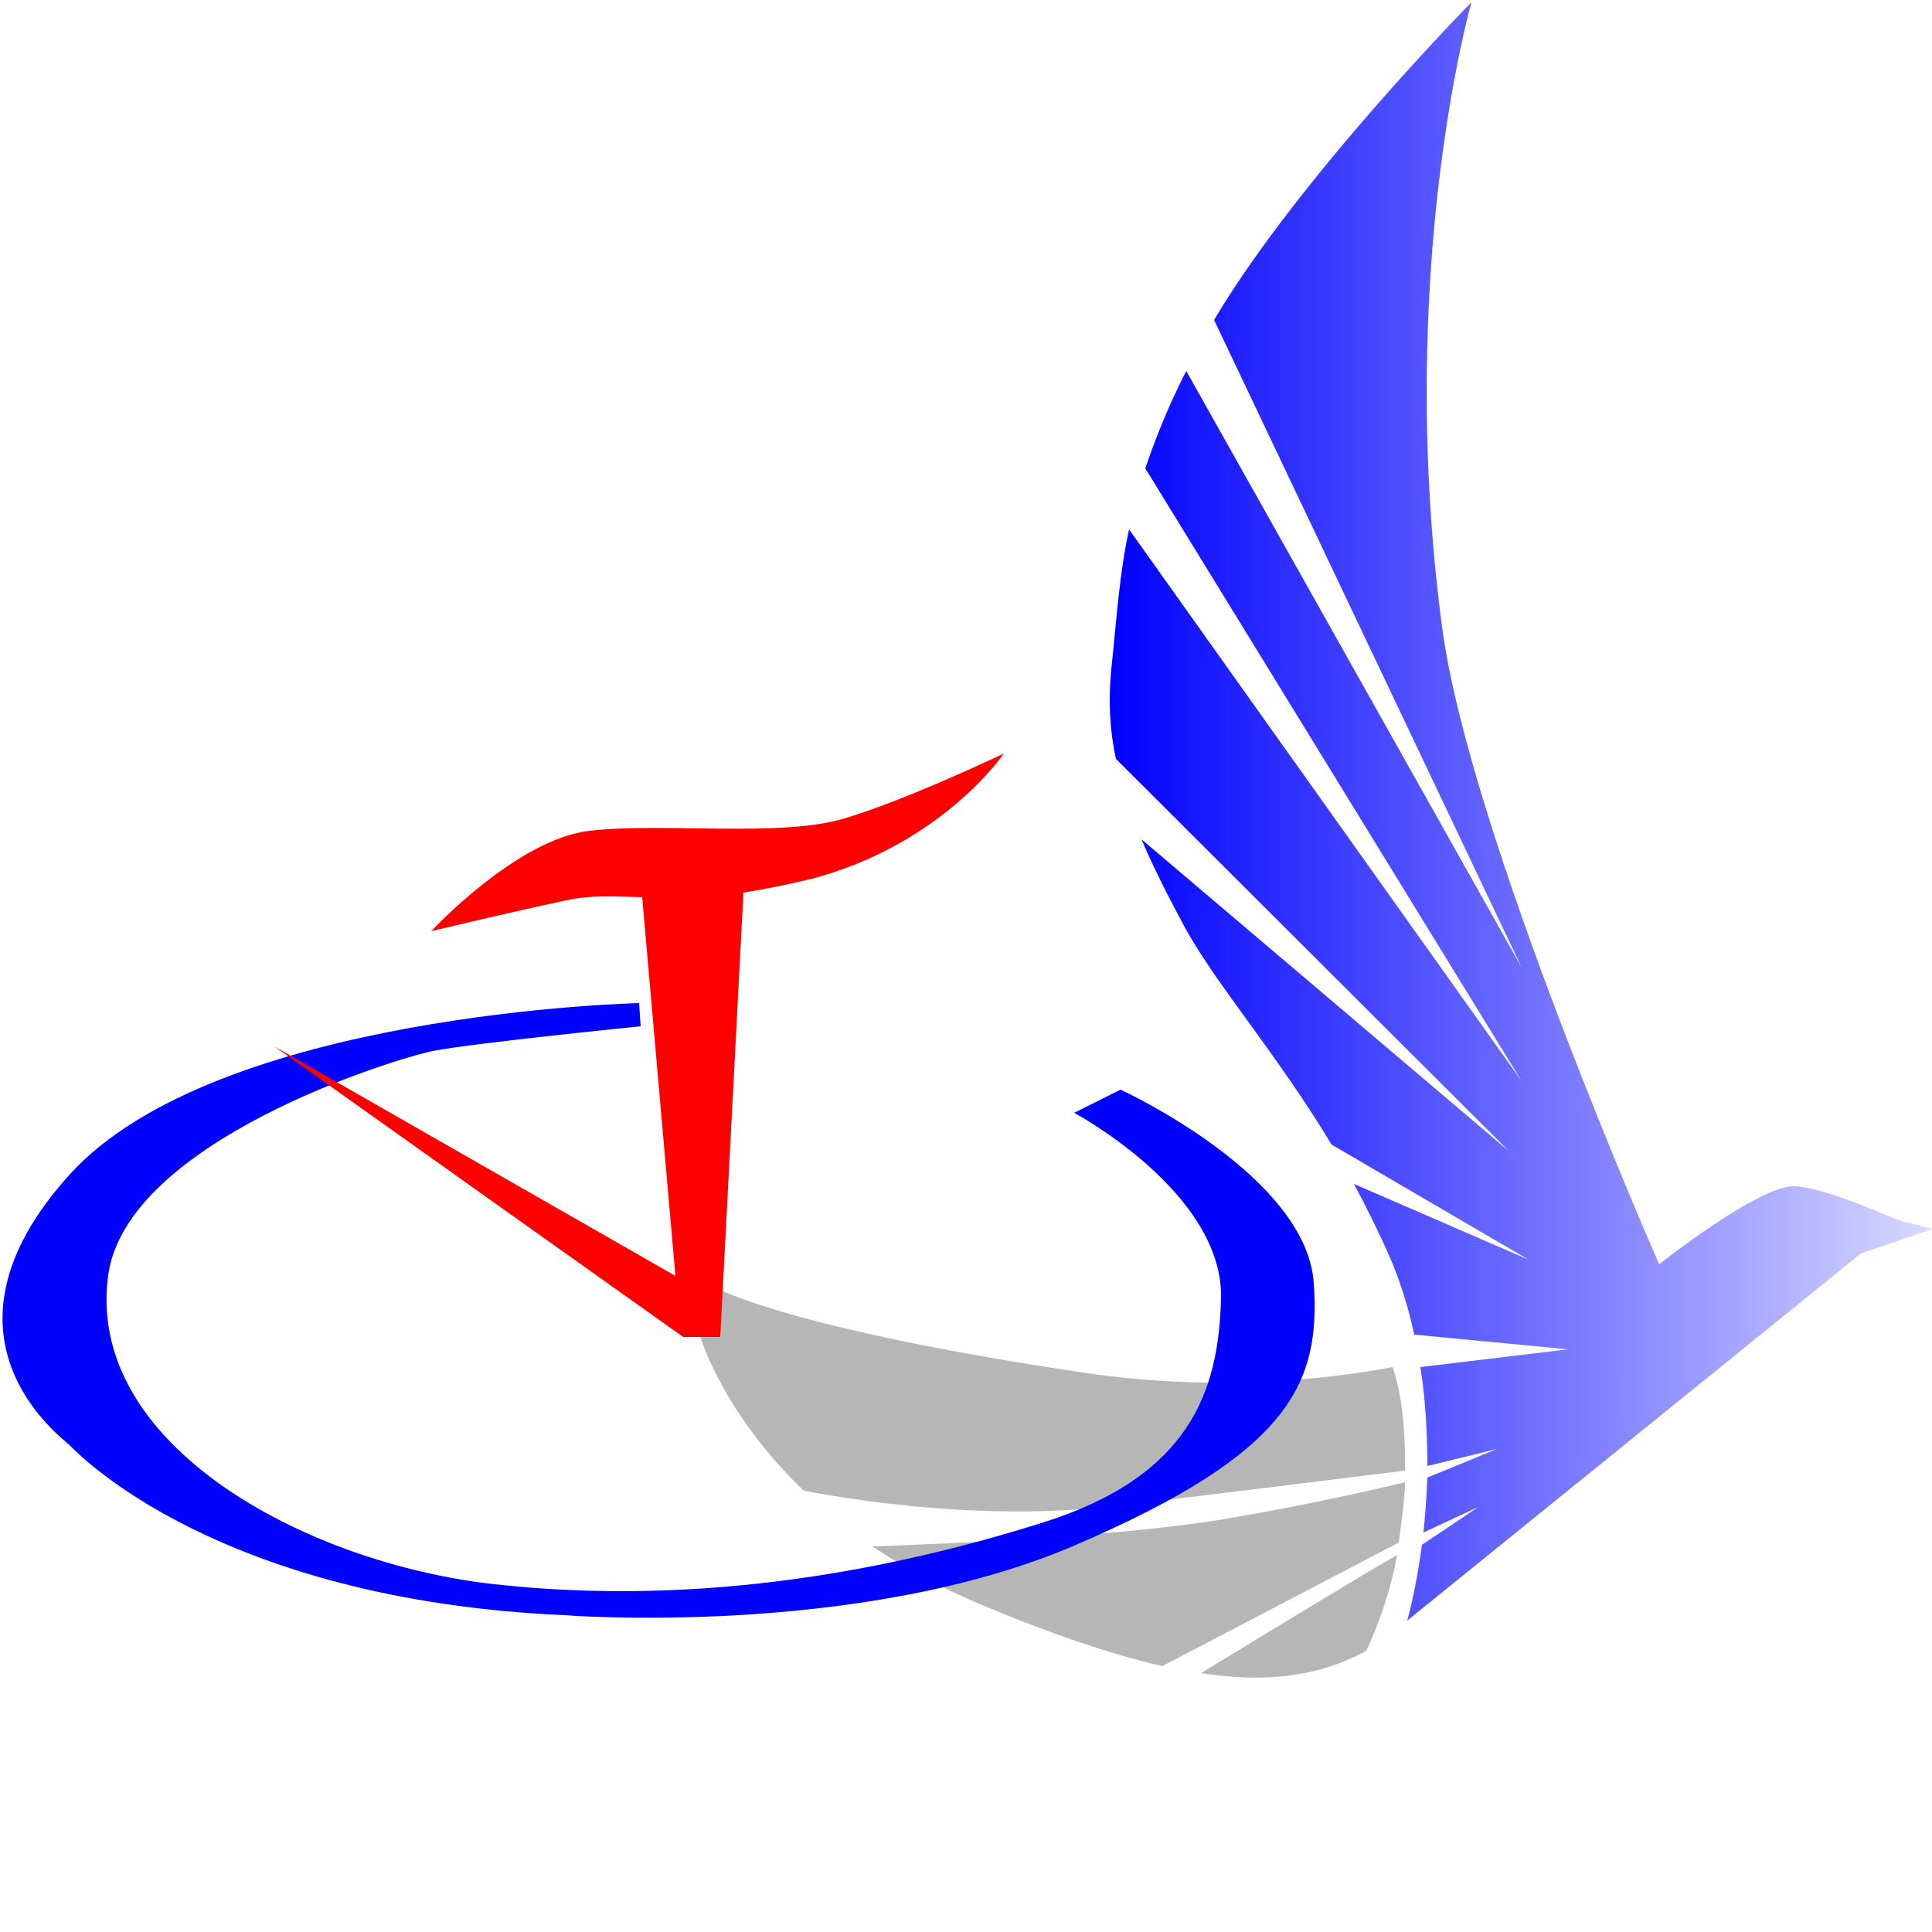
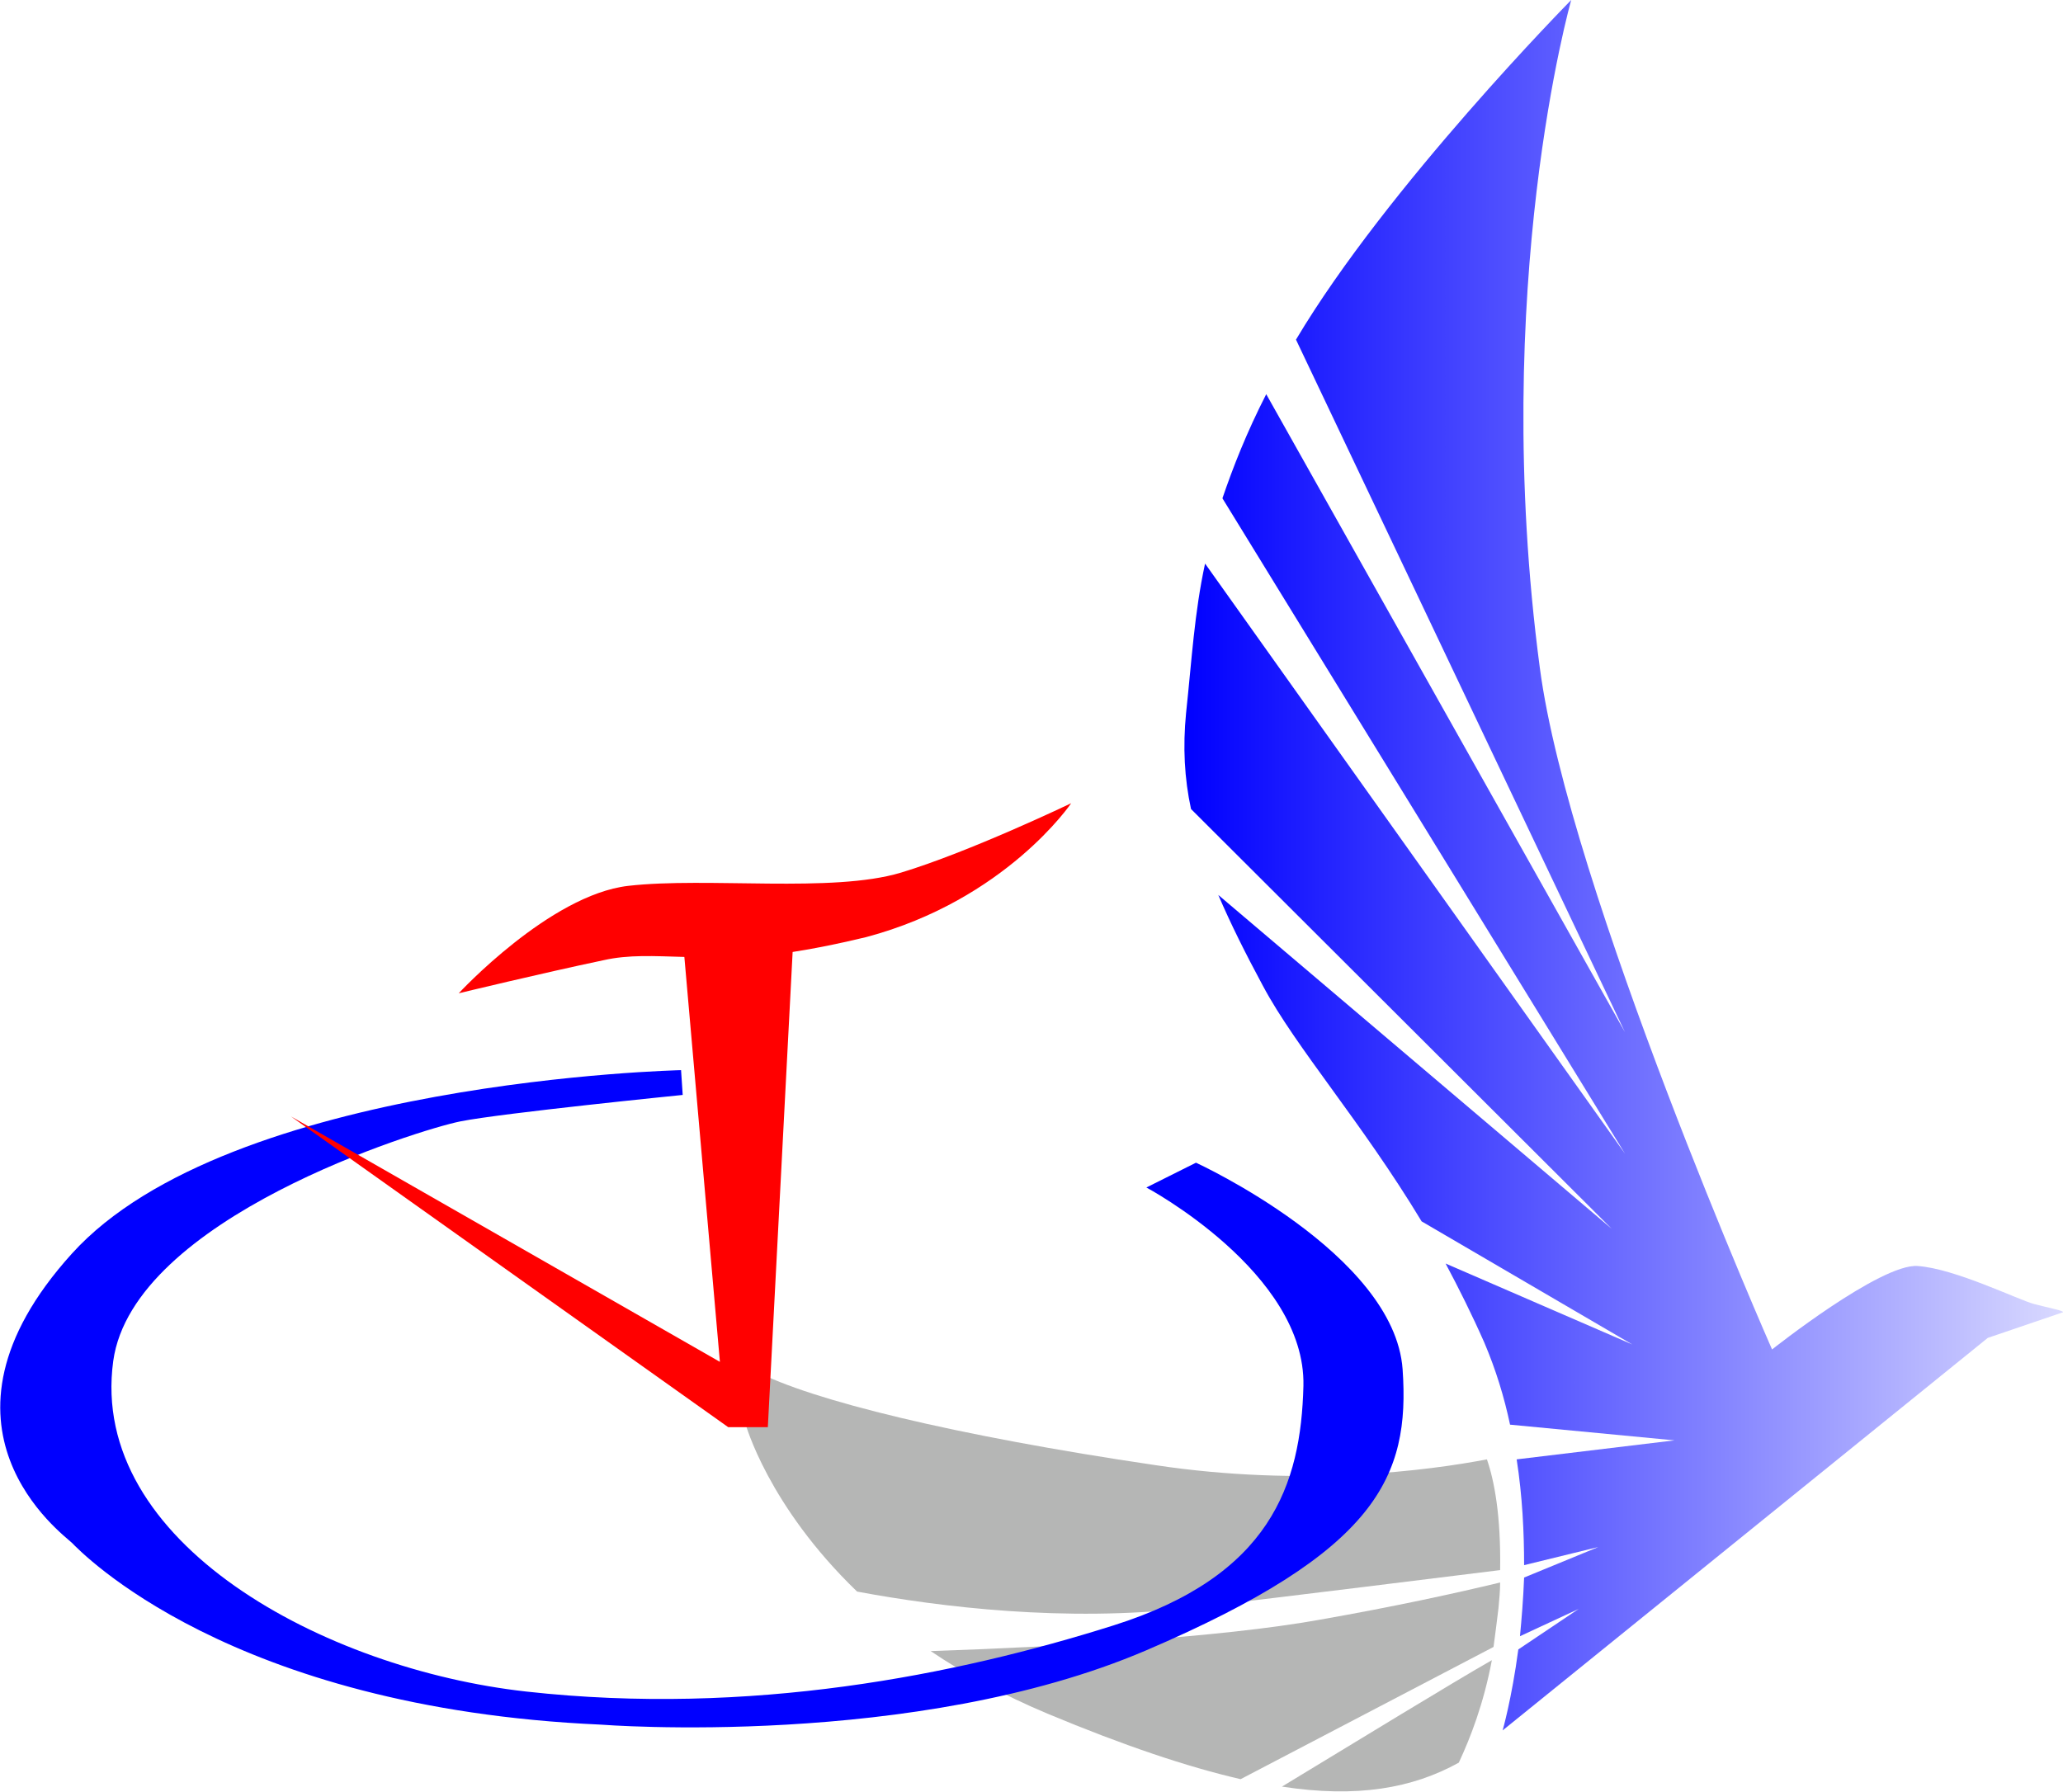
- <svg xmlns="http://www.w3.org/2000/svg" version="1.1" id="Layer_1" x="0px" y="0px" viewBox="0 0 250 250" style="enable-background:new 0 0 250 250;" xml:space="preserve">
+ <svg xmlns="http://www.w3.org/2000/svg" version="1.1" id="Layer_1" x="0px" y="0px" viewBox="0 0 249.6 216.8" style="enable-background:new 0 0 249.6 216.8;" xml:space="preserve">
  <style type="text/css">
	.st0{fill:url(#SVGID_1_);}
- 	.st1{fill-rule:evenodd;clip-rule:evenodd;fill:#B5B6B5;}
- 	.st2{fill-rule:evenodd;clip-rule:evenodd;fill:#0000FF;}
- 	.st3{fill-rule:evenodd;clip-rule:evenodd;fill:#FF0000;}
+ 	.st1{fill:#B5B6B5;}
+ 	.st2{fill:#0000FF;}
+ 	.st3{fill:#FF0000;}
</style>
-   <linearGradient id="SVGID_1_" gradientUnits="userSpaceOnUse" x1="143.628" y1="104.882" x2="250" y2="104.882">
+   <linearGradient id="SVGID_1_" gradientUnits="userSpaceOnUse" x1="143.271" y1="144.7" x2="249.575" y2="144.7" gradientTransform="matrix(1 0 0 -1 0 249.4)">
    <stop offset="0" style="stop-color:#0000FF" />
    <stop offset="1" style="stop-color:#D9D9FF" />
  </linearGradient>
-   <path class="st0" d="M246.4,158.1c-1.9-0.5-9.6-4.3-14.1-4.6c-4.5-0.3-17.6,10.1-17.6,10.1s-24.6-55.8-28.1-82.5  c-6.1-46.1,3.8-80.8,3.8-80.8s-22.3,22.6-33.3,41.1l39.8,83.8l-43.4-77.2c-2.4,4.7-4,8.8-5.3,12.6l48.7,79.3l-50.8-71.4  c-1.3,6-1.6,11.6-2.3,18.1c-0.4,4.1-0.2,7.9,0.6,11.6l50.9,50.8l-47.6-40.4c1.5,3.5,3.3,7.1,5.4,11c4,7.5,11.9,16.4,19.2,28.5  l25.5,14.9l-22.6-9.8c1.6,3,3.2,6.2,4.7,9.6c1.4,3.3,2.4,6.6,3.1,9.9l19.9,1.9l-19.1,2.3c0.7,4.5,0.9,8.9,0.9,12.8l9-2.2l-9,3.7  c-0.1,2.6-0.3,5-0.5,7.1l7.1-3.3l-7.3,4.9c-0.8,6-1.9,9.8-1.9,9.8l58.7-47.5l9.1-3.1C250,158.9,248.3,158.6,246.4,158.1z" />
+   <path class="st0" d="M246.1,157.8c-1.9-0.5-9.6-4.3-14.1-4.6s-17.6,10.1-17.6,10.1s-24.6-55.8-28.1-82.5C180.2,34.7,190.1,0,190.1,0  s-22.3,22.6-33.3,41.1l39.8,83.8l-43.4-77.2c-2.4,4.7-4,8.8-5.3,12.6l48.7,79.3l-50.8-71.4c-1.3,6-1.6,11.6-2.3,18.1  c-0.4,4.1-0.2,7.9,0.6,11.6l50.9,50.8l-47.6-40.4c1.5,3.5,3.3,7.1,5.4,11c4,7.5,11.9,16.4,19.2,28.5l25.5,14.9l-22.6-9.8  c1.6,3,3.2,6.2,4.7,9.6c1.4,3.3,2.4,6.6,3.1,9.9l19.9,1.9l-19.1,2.3c0.7,4.5,0.9,8.9,0.9,12.8l9-2.2l-9,3.7c-0.1,2.6-0.3,5-0.5,7.1  l7.1-3.3l-7.3,4.9c-0.8,6-1.9,9.8-1.9,9.8l58.7-47.5l9.1-3.1C249.7,158.6,248,158.3,246.1,157.8z" />
  <g>
-     <path class="st1" d="M104,192.9c10.2,1.9,25.2,3.7,40.2,2c15.1-1.8,28.7-3.5,37.6-4.6c0.1-6.6-0.7-10.8-1.6-13.4   c-6.8,1.3-22.2,3.4-40.1,0.7c-24.4-3.6-41.8-7.9-48.4-11.4c-1.1,5-1.2,6.4-1.2,6.4S93.2,182.5,104,192.9z" />
-     <path class="st1" d="M181,199.6c0.2-1.5,0.4-3,0.6-4.7c0.1-1.1,0.2-2.1,0.2-3.1c-5.4,1.3-12.7,2.9-21.8,4.5   c-12.2,2.2-32.3,3.3-47.1,3.8c4,2.7,8.7,5.3,14.2,7.6c9.1,3.8,16.8,6.4,23.3,7.9L181,199.6z" />
-     <path class="st1" d="M155.4,216.5c9.1,1.4,15.8,0.2,21.4-2.9c1.4-3,3-7.1,4-12.4C176.4,203.7,164.3,211.1,155.4,216.5z" />
+     <path class="st1" d="M103.7,192.6c10.2,1.9,25.2,3.7,40.2,2c15.1-1.8,28.7-3.5,37.6-4.6c0.1-6.6-0.7-10.8-1.6-13.4   c-6.8,1.3-22.2,3.4-40.1,0.7c-24.4-3.6-41.8-7.9-48.4-11.4c-1.1,5-1.2,6.4-1.2,6.4S92.9,182.2,103.7,192.6z" />
+     <path class="st1" d="M180.7,199.3c0.2-1.5,0.4-3,0.6-4.7c0.1-1.1,0.2-2.1,0.2-3.1c-5.4,1.3-12.7,2.9-21.8,4.5   c-12.2,2.2-32.3,3.3-47.1,3.8c4,2.7,8.7,5.3,14.2,7.6c9.1,3.8,16.8,6.4,23.3,7.9L180.7,199.3z" />
+     <path class="st1" d="M155.1,216.2c9.1,1.4,15.8,0.2,21.4-2.9c1.4-3,3-7.1,4-12.4C176.1,203.4,164,210.8,155.1,216.2z" />
  </g>
  <g id="Layer_2">
-     <path class="st2" d="M82.7,129.8c0,0-54.7,1.2-73.7,22.2s-1,34,0,35s19,20,64,22c0,0,38,3,66-9s31.9-21,31-34c-1-14-25-25-25-25   l-6,3c0,0,19.3,10.3,19,24c-0.3,12-4,23-23,29s-44,11-71,8c-24.4-2.7-53-18-50-40c2.4-17.3,37-28,42-29s26.9-3.2,26.9-3.2   L82.7,129.8" />
+     <path class="st2" d="M82.4,129.5c0,0-54.7,1.2-73.7,22.2s-1,34,0,35s19,20,64,22c0,0,38,3,66-9s31.9-21,31-34c-1-14-25-25-25-25   l-6,3c0,0,19.3,10.3,19,24c-0.3,12-4,23-23,29s-44,11-71,8c-24.4-2.7-53-18-50-40c2.4-17.3,37-28,42-29s26.9-3.2,26.9-3.2   L82.4,129.5" />
  </g>
-   <path class="st3" d="M109.3,105.9c-8.3,2.5-23.4,0.5-33,1.6c-9.5,1.1-20.5,13-20.5,13s9.9-2.4,17.5-4c3.1-0.7,6.1-0.5,9.8-0.4  l4.3,49l-51.9-29.7L88.4,173h4.8l3-57.5c2.6-0.4,5.6-1,8.9-1.8c16.9-4.5,24.8-16.2,24.8-16.2S117.6,103.4,109.3,105.9z" />
+   <path class="st3" d="M109,105.6c-8.3,2.5-23.4,0.5-33,1.6c-9.5,1.1-20.5,13-20.5,13s9.9-2.4,17.5-4c3.1-0.7,6.1-0.5,9.8-0.4l4.3,49  l-51.9-29.7l52.9,37.6h4.8l3-57.5c2.6-0.4,5.6-1,8.9-1.8c16.9-4.5,24.8-16.2,24.8-16.2S117.3,103.1,109,105.6z" />
</svg>
